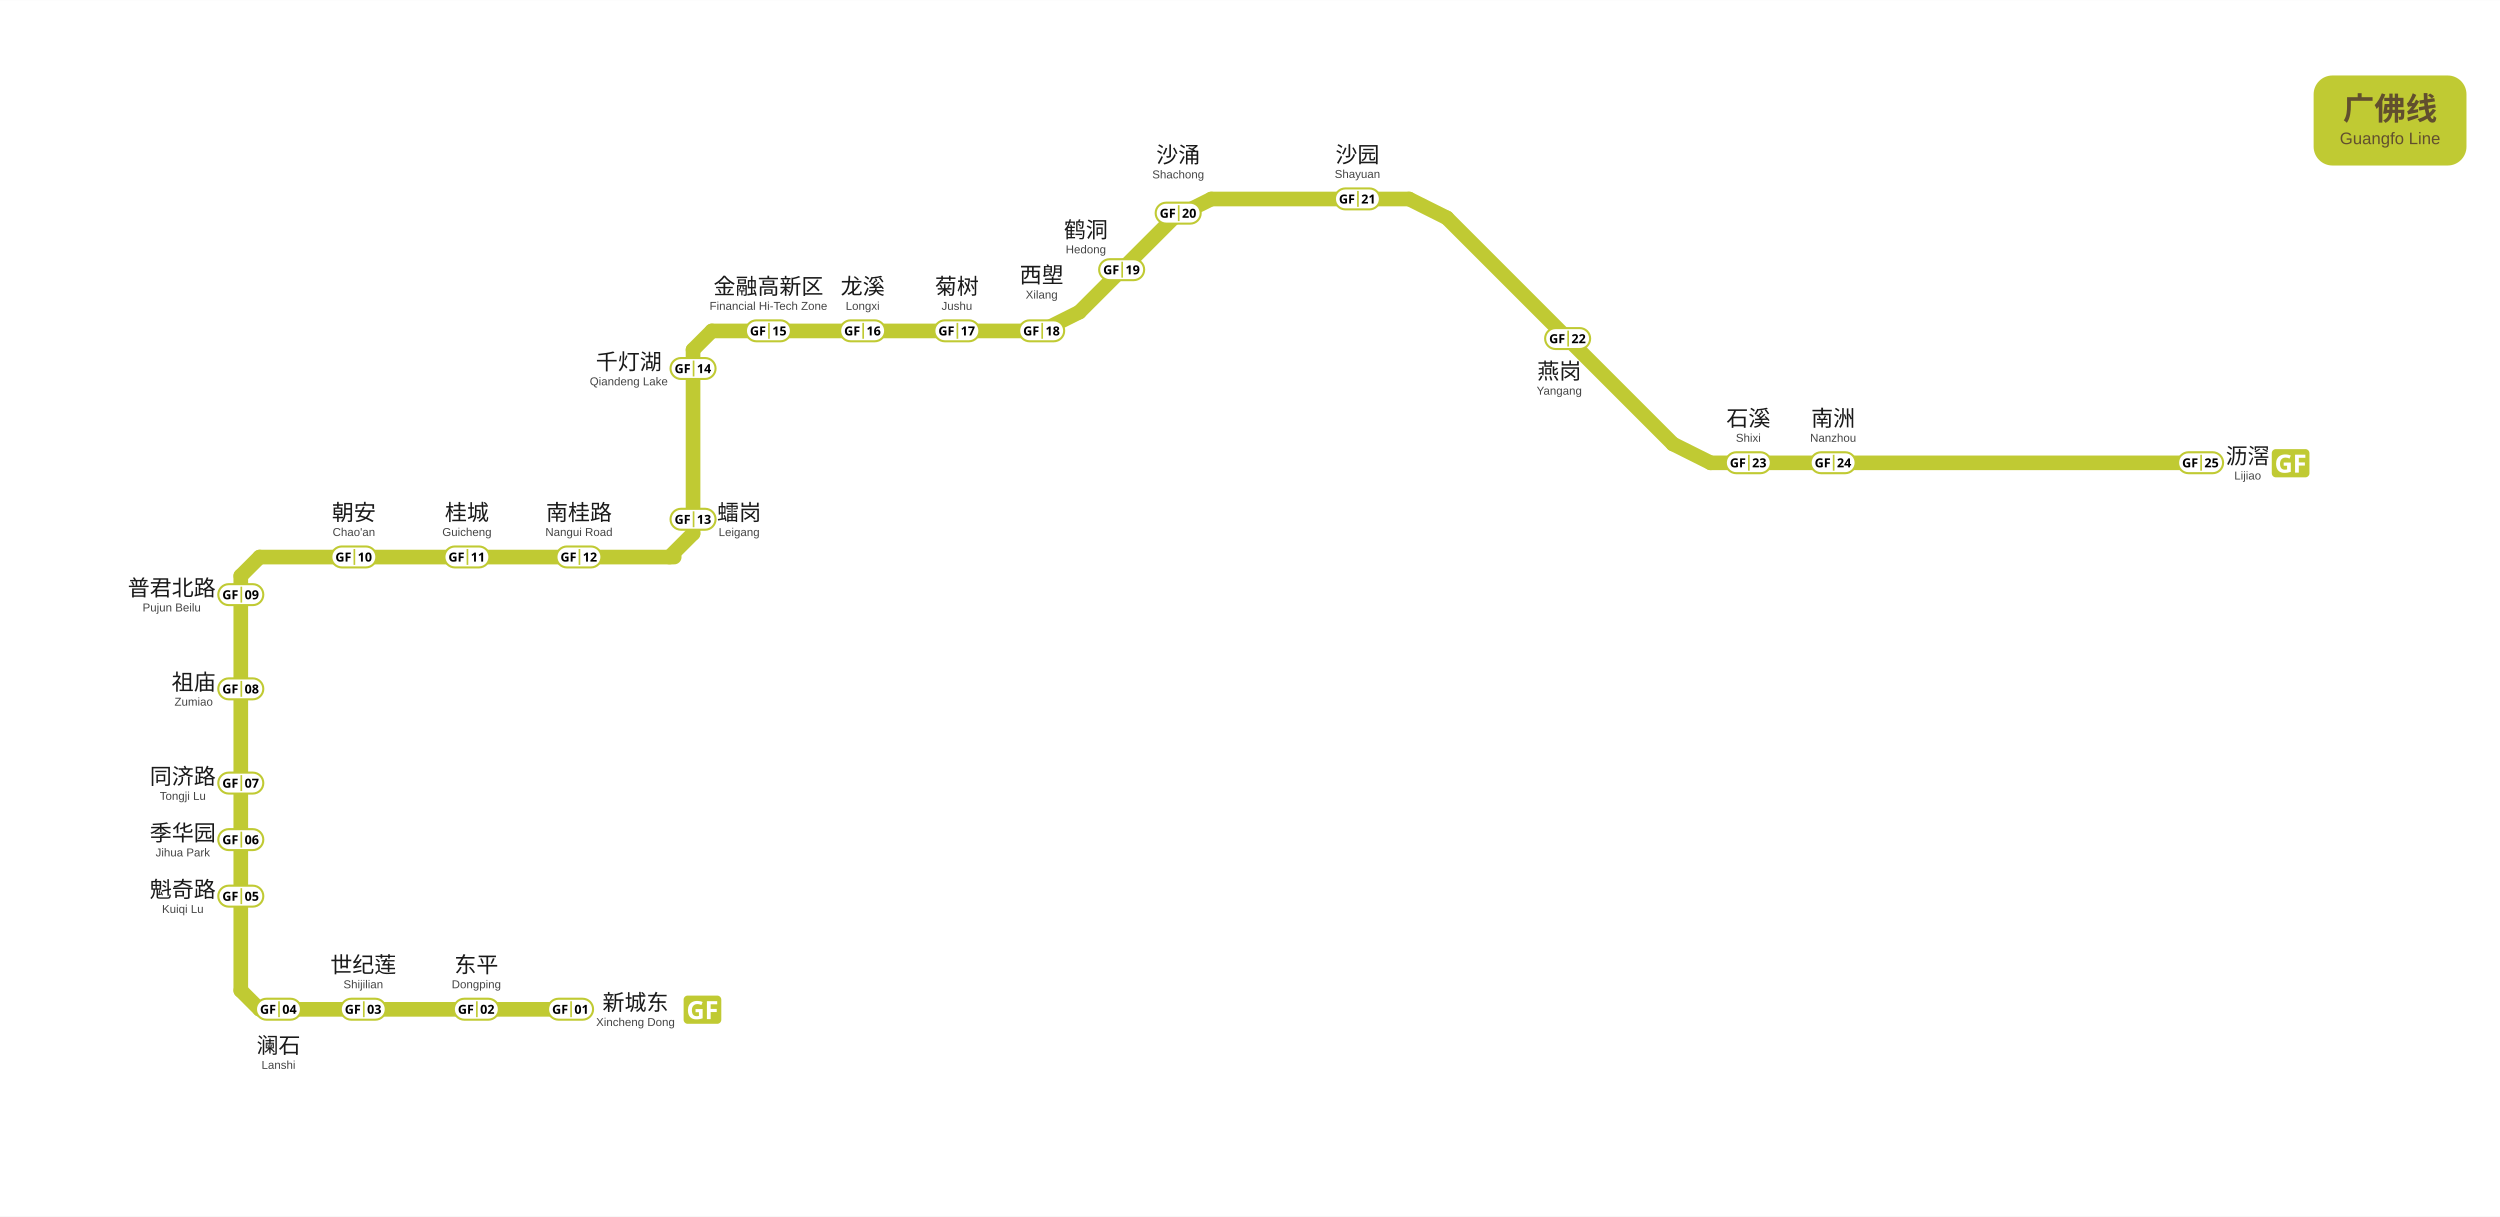
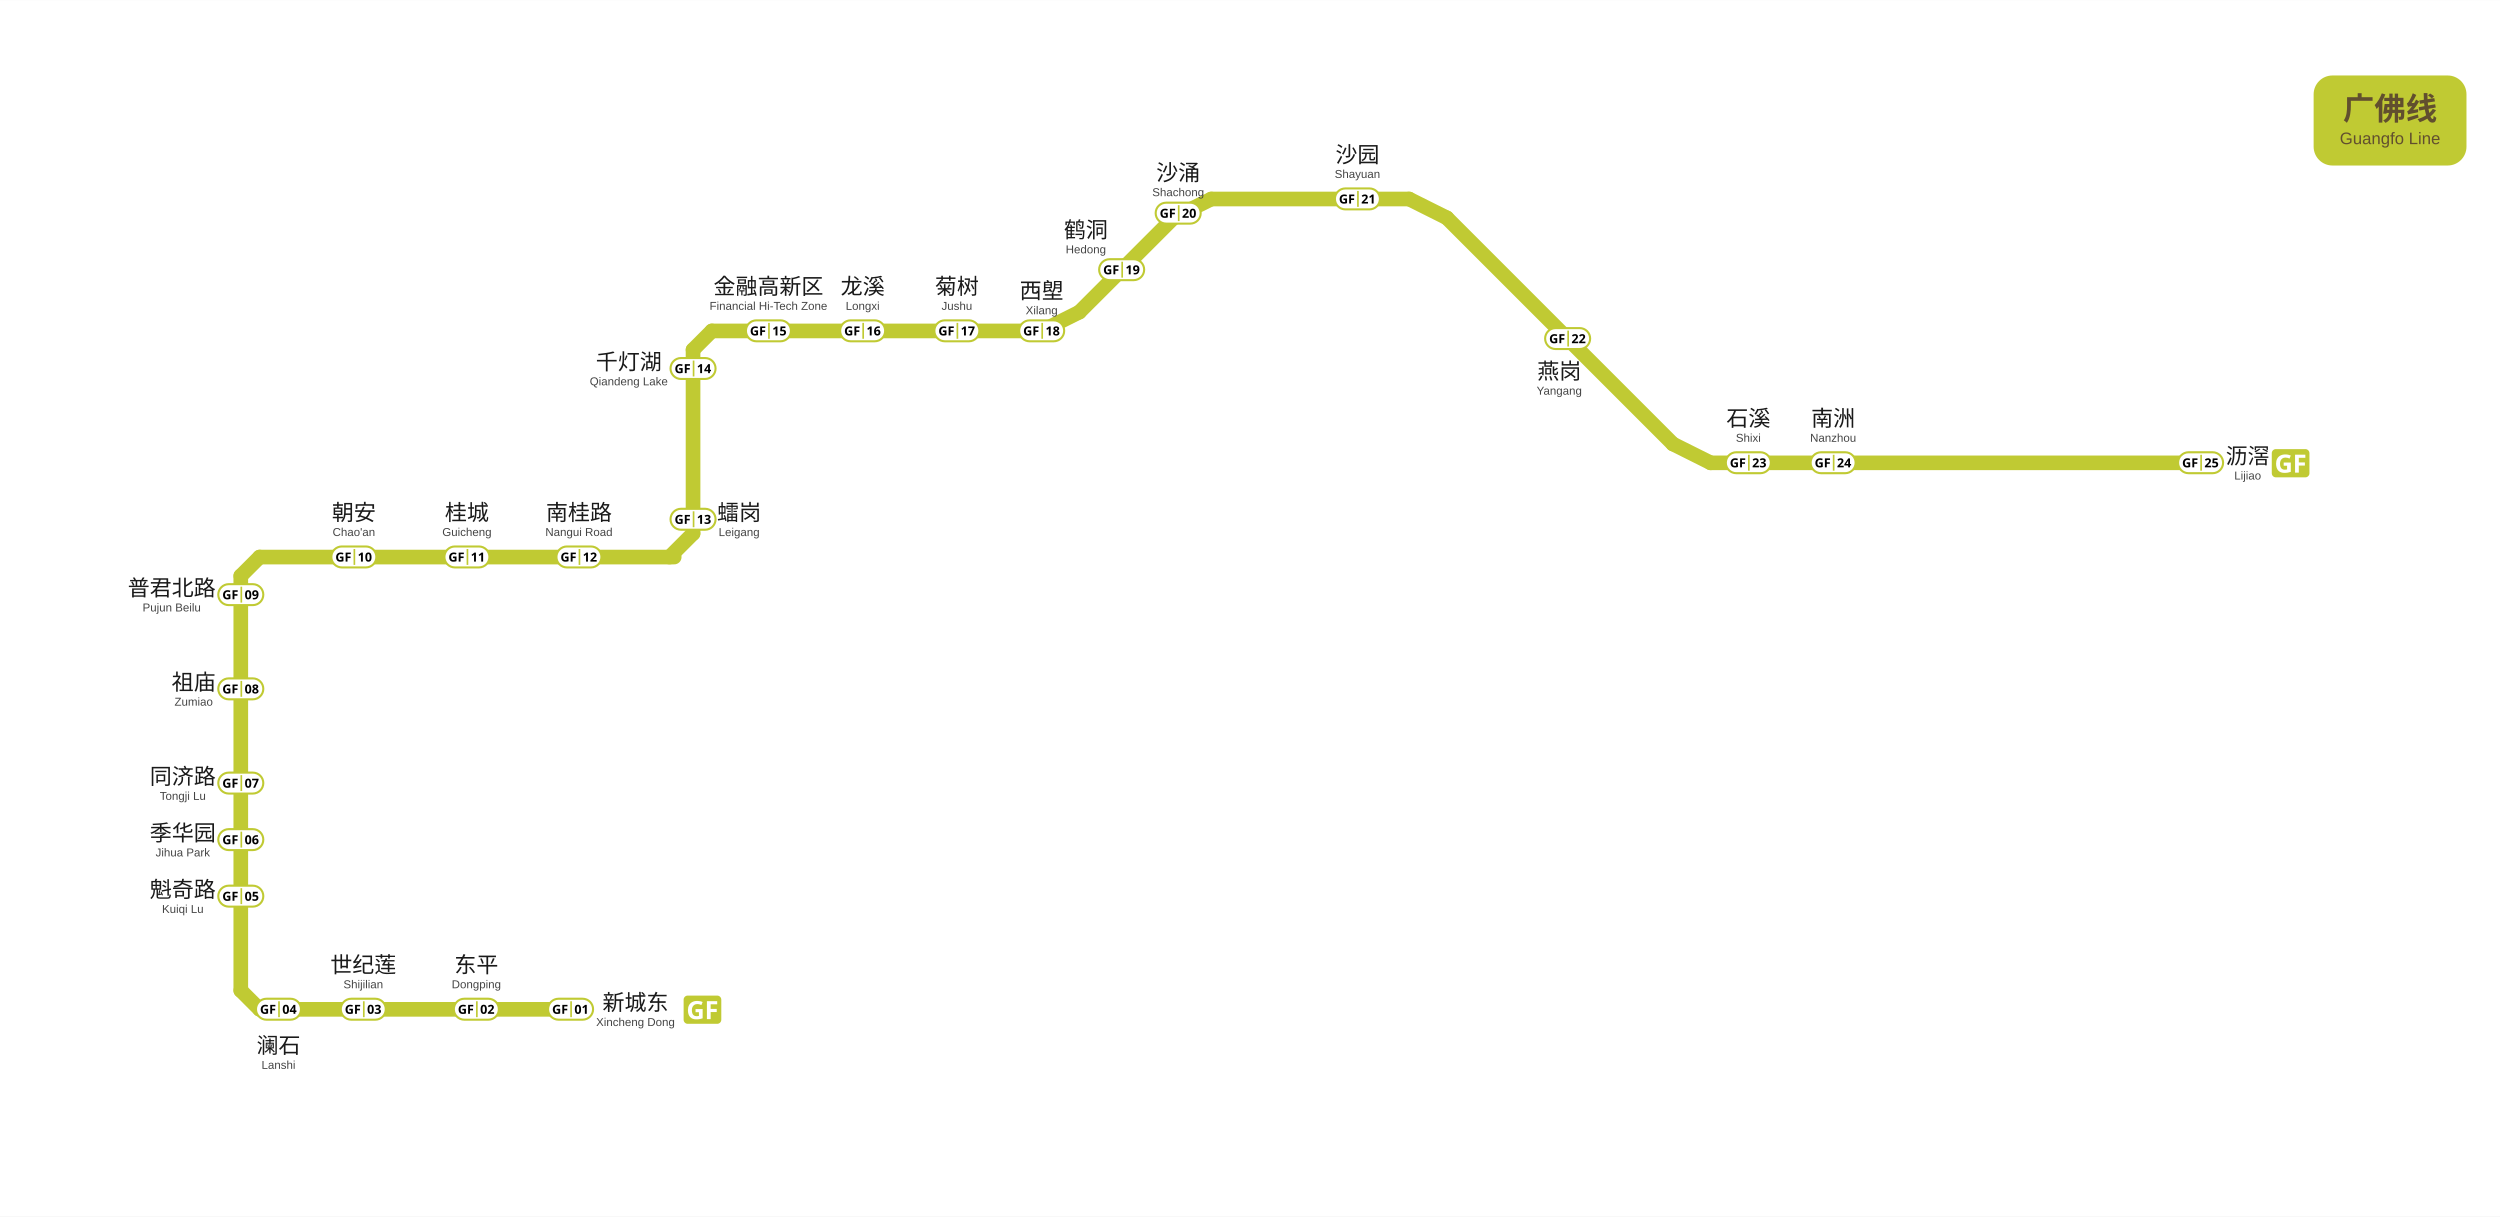
<svg xmlns="http://www.w3.org/2000/svg" viewBox="609.5 1122.2 1194.0 581.0" data-pins="世纪莲,东平,千灯湖,南桂路,南洲,同济路,季华园,新城东,普君北路,朝安,桂城,沙园,沙涌,沥滘,澜石,燕岗,石溪,祖庙,菊树,西塱,金融高新区,魁奇路,鹤洞,龙溪,𧒽岗" width="1194" height="581">
  <rect x="609.5" y="1122.25" width="1193.995" height="580.95" fill="#ffffff" />
  <g id="走廊">
    <line x1="1300.50" y1="1226.25" x2="1408.50" y2="1334.25" style="fill:none;stroke:#C0CA33;stroke-width:7;stroke-linecap:round" />
    <line x1="949.50" y1="1280.25" x2="1107.00" y2="1280.25" style="fill:none;stroke:#C0CA33;stroke-width:7;stroke-linecap:round" />
    <line x1="940.50" y1="1289.30" x2="940.50" y2="1377.00" style="fill:none;stroke:#C0CA33;stroke-width:7;stroke-linecap:round" />
    <line x1="733.50" y1="1388.25" x2="931.50" y2="1388.25" style="fill:none;stroke:#C0CA33;stroke-width:7;stroke-linecap:round" />
    <line x1="724.50" y1="1397.25" x2="724.50" y2="1595.25" style="fill:none;stroke:#C0CA33;stroke-width:7;stroke-linecap:round" />
    <line x1="733.50" y1="1604.25" x2="882.00" y2="1604.25" style="fill:none;stroke:#C0CA33;stroke-width:7;stroke-linecap:round" />
    <line x1="1426.50" y1="1343.25" x2="1660.50" y2="1343.25" style="fill:none;stroke:#C0CA33;stroke-width:7;stroke-linecap:round" />
    <line x1="1125.00" y1="1271.25" x2="1170.00" y2="1226.25" style="fill:none;stroke:#C0CA33;stroke-width:7;stroke-linecap:round" />
    <line x1="1188.00" y1="1217.25" x2="1282.50" y2="1217.25" style="fill:none;stroke:#C0CA33;stroke-width:7;stroke-linecap:round" />
    <line x1="949.50" y1="1280.25" x2="940.50" y2="1289.25" style="fill:none;stroke:#C0CA33;stroke-width:7;stroke-linecap:round" />
    <line x1="733.50" y1="1388.25" x2="724.50" y2="1397.25" style="fill:none;stroke:#C0CA33;stroke-width:7;stroke-linecap:round" />
    <line x1="929.25" y1="1388.25" x2="940.50" y2="1377.00" style="fill:none;stroke:#C0CA33;stroke-width:7;stroke-linecap:round" />
    <line x1="724.50" y1="1595.25" x2="733.50" y2="1604.25" style="fill:none;stroke:#C0CA33;stroke-width:7;stroke-linecap:round" />
    <line x1="1282.50" y1="1217.25" x2="1300.50" y2="1226.25" style="fill:none;stroke:#C0CA33;stroke-width:7;stroke-linecap:round" />
    <line x1="1188.00" y1="1217.25" x2="1170.00" y2="1226.25" style="fill:none;stroke:#C0CA33;stroke-width:7;stroke-linecap:round" />
    <line x1="1107.00" y1="1280.25" x2="1125.00" y2="1271.25" style="fill:none;stroke:#C0CA33;stroke-width:7;stroke-linecap:round" />
    <line x1="1426.50" y1="1343.25" x2="1408.50" y2="1334.25" style="fill:none;stroke:#C0CA33;stroke-width:7;stroke-linecap:round" />
  </g>
  <g id="线路徽标">
    <g data-badge="header" transform="translate(1714.49 1158.25)" data-ink="#614F2E" data-box="1714.5,1158.2,1787.5,1201.2" data-chip="1714.5,1158.2,1787.5,1201.2">
      <rect x="0" y="0" width="73.0" height="43.0" rx="9.0" fill="#C0CA33" />
      <text x="36.5" y="21.2" text-anchor="middle" font-family="'Microsoft YaHei', sans-serif" font-size="15" font-weight="600" fill="#614F2E">广佛线</text>
      <text x="36.5" y="32.8" text-anchor="middle" font-family="Arial, sans-serif" font-size="8" fill="#614F2E">Guangfo Line</text>
    </g>
    <g data-badge="chip" transform="translate(1694.5 1336.23)" data-box="1694.5,1336.2,1712.5,1350.2">
      <path d="M16.04 13.95h-14.09c-1.07 0 -1.95 -0.88 -1.95 -1.95v-9.59c0 -1.07 0.88 -1.95 1.95 -1.95h14.09c1.07 0 1.95 0.88 1.95 1.95v9.59C17.99 13.07 17.11 13.95 16.04 13.95z" fill="#C0CA33" />
      <path d="M5.68 6.89h3.4v4.44c-0.45 0.15 -0.92 0.27 -1.4 0.36c-0.49 0.09 -1.04 0.13 -1.64 0.13c-1.28 0 -2.26 -0.38 -2.95 -1.13s-1.03 -1.85 -1.03 -3.29c0 -0.9 0.17 -1.67 0.52 -2.33s0.85 -1.16 1.52 -1.52c0.67 -0.36 1.48 -0.54 2.44 -0.54c0.46 0 0.9 0.05 1.34 0.14s0.84 0.22 1.2 0.38l-0.6 1.45c-0.26 -0.14 -0.56 -0.25 -0.9 -0.34s-0.69 -0.13 -1.06 -0.13c-0.53 0 -0.99 0.12 -1.37 0.36c-0.39 0.24 -0.69 0.58 -0.9 1.02c-0.21 0.44 -0.32 0.95 -0.32 1.54c0 0.56 0.08 1.06 0.23 1.49c0.15 0.43 0.39 0.77 0.72 1.01c0.33 0.24 0.76 0.37 1.28 0.37c0.26 0 0.47 -0.01 0.65 -0.04c0.18 -0.02 0.34 -0.05 0.5 -0.08v-1.79h-1.62V6.89z" fill="#FFFFFF" />
      <path d="M12.91 11.7h-1.79v-8.57h4.91v1.49h-3.12v2.21h2.9v1.49h-2.9V11.7z" fill="#FFFFFF" />
    </g>
    <g data-badge="chip" transform="translate(936 1597.23)" data-box="936.0,1597.2,954.0,1611.2">
      <path d="M16.04 13.95h-14.09c-1.07 0 -1.95 -0.88 -1.95 -1.95v-9.59c0 -1.07 0.88 -1.95 1.95 -1.95h14.09c1.07 0 1.95 0.88 1.95 1.95v9.59C17.99 13.07 17.11 13.95 16.04 13.95z" fill="#C0CA33" />
      <path d="M5.68 6.89h3.4v4.44c-0.45 0.15 -0.92 0.27 -1.4 0.36c-0.49 0.09 -1.04 0.13 -1.64 0.13c-1.28 0 -2.26 -0.38 -2.95 -1.13s-1.03 -1.85 -1.03 -3.29c0 -0.9 0.17 -1.67 0.52 -2.33s0.85 -1.16 1.52 -1.52c0.67 -0.36 1.48 -0.54 2.44 -0.54c0.46 0 0.9 0.05 1.34 0.14s0.84 0.22 1.2 0.38l-0.6 1.45c-0.26 -0.14 -0.56 -0.25 -0.9 -0.34s-0.69 -0.13 -1.06 -0.13c-0.53 0 -0.99 0.12 -1.37 0.36c-0.39 0.24 -0.69 0.58 -0.9 1.02c-0.21 0.44 -0.32 0.95 -0.32 1.54c0 0.56 0.08 1.06 0.23 1.49c0.15 0.43 0.39 0.77 0.72 1.01c0.33 0.24 0.76 0.37 1.28 0.37c0.26 0 0.47 -0.01 0.65 -0.04c0.18 -0.02 0.34 -0.05 0.5 -0.08v-1.79h-1.62V6.89z" fill="#FFFFFF" />
      <path d="M12.91 11.7h-1.79v-8.57h4.91v1.49h-3.12v2.21h2.9v1.49h-2.9V11.7z" fill="#FFFFFF" />
    </g>
  </g>
  <g id="站名标注" font-family="'Microsoft YaHei', 'PingFang SC', sans-serif">
    <text x="1683.00" y="1343.73" text-anchor="middle" font-size="10.5" font-weight="500" fill="#1a1a1a">沥滘</text>
    <text x="1683.00" y="1351.23" text-anchor="middle" font-size="5.5" font-family="Arial, sans-serif" fill="#444444">Lijiao</text>
    <text x="1485.00" y="1325.70" text-anchor="middle" font-size="10.5" font-weight="500" fill="#1a1a1a">南洲</text>
    <text x="1485.00" y="1333.20" text-anchor="middle" font-size="5.5" font-family="Arial, sans-serif" fill="#444444">Nanzhou</text>
    <text x="1444.50" y="1325.70" text-anchor="middle" font-size="10.5" font-weight="500" fill="#1a1a1a">石溪</text>
    <text x="1444.50" y="1333.20" text-anchor="middle" font-size="5.5" font-family="Arial, sans-serif" fill="#444444">Shixi</text>
    <text x="1354.20" y="1303.20" text-anchor="middle" font-size="10.5" font-weight="500" fill="#1a1a1a">燕岗</text>
    <text x="1354.20" y="1310.70" text-anchor="middle" font-size="5.5" font-family="Arial, sans-serif" fill="#444444">Yangang</text>
    <text x="1257.80" y="1199.80" text-anchor="middle" font-size="10.5" font-weight="500" fill="#1a1a1a">沙园</text>
    <text x="1257.80" y="1207.20" text-anchor="middle" font-size="5.5" font-family="Arial, sans-serif" fill="#444444">Shayuan</text>
    <text x="1128.10" y="1235.70" text-anchor="middle" font-size="10.5" font-weight="500" fill="#1a1a1a">鹤洞</text>
    <text x="1128.10" y="1243.20" text-anchor="middle" font-size="5.5" font-family="Arial, sans-serif" fill="#444444">Hedong</text>
    <text x="1066.50" y="1262.70" text-anchor="middle" font-size="10.5" font-weight="500" fill="#1a1a1a">菊树</text>
    <text x="1066.50" y="1270.20" text-anchor="middle" font-size="5.5" font-family="Arial, sans-serif" fill="#444444">Jushu</text>
    <text x="1021.50" y="1262.70" text-anchor="middle" font-size="10.5" font-weight="500" fill="#1a1a1a">龙溪</text>
    <text x="1021.50" y="1270.20" text-anchor="middle" font-size="5.5" font-family="Arial, sans-serif" fill="#444444">Longxi</text>
    <text x="976.50" y="1262.70" text-anchor="middle" font-size="10.5" font-weight="500" fill="#1a1a1a">金融高新区</text>
    <text x="976.50" y="1270.20" text-anchor="middle" font-size="5.5" font-family="Arial, sans-serif" fill="#444444">Financial Hi-Tech Zone</text>
    <text x="962.50" y="1370.73" text-anchor="middle" font-size="10.5" font-weight="500" fill="#1a1a1a">𧒽岗</text>
    <text x="962.50" y="1378.23" text-anchor="middle" font-size="5.5" font-family="Arial, sans-serif" fill="#444444">Leigang</text>
    <text x="886.00" y="1370.70" text-anchor="middle" font-size="10.5" font-weight="500" fill="#1a1a1a">南桂路</text>
    <text x="886.00" y="1378.20" text-anchor="middle" font-size="5.5" font-family="Arial, sans-serif" fill="#444444">Nangui Road</text>
    <text x="832.50" y="1370.70" text-anchor="middle" font-size="10.5" font-weight="500" fill="#1a1a1a">桂城</text>
    <text x="832.50" y="1378.20" text-anchor="middle" font-size="5.5" font-family="Arial, sans-serif" fill="#444444">Guicheng</text>
    <text x="778.50" y="1370.70" text-anchor="middle" font-size="10.5" font-weight="500" fill="#1a1a1a">朝安</text>
    <text x="778.50" y="1378.20" text-anchor="middle" font-size="5.5" font-family="Arial, sans-serif" fill="#444444">Chao'an</text>
    <text x="702.00" y="1451.73" text-anchor="middle" font-size="10.5" font-weight="500" fill="#1a1a1a">祖庙</text>
    <text x="702.00" y="1459.23" text-anchor="middle" font-size="5.5" font-family="Arial, sans-serif" fill="#444444">Zumiao</text>
    <text x="696.80" y="1496.73" text-anchor="middle" font-size="10.5" font-weight="500" fill="#1a1a1a">同济路</text>
    <text x="696.80" y="1504.23" text-anchor="middle" font-size="5.5" font-family="Arial, sans-serif" fill="#444444">Tongji Lu</text>
    <text x="696.80" y="1523.73" text-anchor="middle" font-size="10.5" font-weight="500" fill="#1a1a1a">季华园</text>
    <text x="696.80" y="1531.23" text-anchor="middle" font-size="5.5" font-family="Arial, sans-serif" fill="#444444">Jihua Park</text>
    <text x="696.80" y="1550.73" text-anchor="middle" font-size="10.5" font-weight="500" fill="#1a1a1a">魁奇路</text>
    <text x="696.80" y="1558.23" text-anchor="middle" font-size="5.5" font-family="Arial, sans-serif" fill="#444444">Kuiqi Lu</text>
    <text x="783.00" y="1586.70" text-anchor="middle" font-size="10.5" font-weight="500" fill="#1a1a1a">世纪莲</text>
    <text x="783.00" y="1594.20" text-anchor="middle" font-size="5.5" font-family="Arial, sans-serif" fill="#444444">Shijilian</text>
    <text x="837.00" y="1586.70" text-anchor="middle" font-size="10.5" font-weight="500" fill="#1a1a1a">东平</text>
    <text x="837.00" y="1594.20" text-anchor="middle" font-size="5.5" font-family="Arial, sans-serif" fill="#444444">Dongping</text>
    <text x="913.00" y="1604.73" text-anchor="middle" font-size="10.5" font-weight="500" fill="#1a1a1a">新城东</text>
    <text x="913.00" y="1612.23" text-anchor="middle" font-size="5.5" font-family="Arial, sans-serif" fill="#444444">Xincheng Dong</text>
-     <text x="1172.20" y="1199.90" text-anchor="middle" font-size="10.5" font-weight="500" fill="#1a1a1a">沙涌</text>
-     <text x="1172.20" y="1207.40" text-anchor="middle" font-size="5.5" font-family="Arial, sans-serif" fill="#444444">Shachong</text>
-     <text x="1107.00" y="1257.30" text-anchor="middle" font-size="10.5" font-weight="500" fill="#1a1a1a">西塱</text>
-     <text x="1107.00" y="1264.80" text-anchor="middle" font-size="5.5" font-family="Arial, sans-serif" fill="#444444">Xilang</text>
+     <text x="1172.20" y="1208.40" text-anchor="middle" font-size="10.5" font-weight="500" fill="#1a1a1a">沙涌</text>
+     <text x="1172.20" y="1215.90" text-anchor="middle" font-size="5.5" font-family="Arial, sans-serif" fill="#444444">Shachong</text>
+     <text x="1107.00" y="1264.80" text-anchor="middle" font-size="10.5" font-weight="500" fill="#1a1a1a">西塱</text>
+     <text x="1107.00" y="1272.30" text-anchor="middle" font-size="5.5" font-family="Arial, sans-serif" fill="#444444">Xilang</text>
    <text x="909.80" y="1298.73" text-anchor="middle" font-size="10.5" font-weight="500" fill="#1a1a1a">千灯湖</text>
    <text x="909.80" y="1306.23" text-anchor="middle" font-size="5.5" font-family="Arial, sans-serif" fill="#444444">Qiandeng Lake</text>
    <text x="691.50" y="1406.73" text-anchor="middle" font-size="10.5" font-weight="500" fill="#1a1a1a">普君北路</text>
    <text x="691.50" y="1414.23" text-anchor="middle" font-size="5.5" font-family="Arial, sans-serif" fill="#444444">Pujun Beilu</text>
    <text x="742.50" y="1625.20" text-anchor="middle" font-size="10.5" font-weight="500" fill="#1a1a1a">澜石</text>
    <text x="742.50" y="1632.70" text-anchor="middle" font-size="5.5" font-family="Arial, sans-serif" fill="#444444">Lanshi</text>
  </g>
  <g id="编号牌" font-family="'Microsoft YaHei', 'PingFang SC', sans-serif">
    <rect x="1649.75" y="1338.20" width="21.50" height="10.00" rx="5.00" fill="#FFFFFF" stroke="#C0CA33" stroke-width="1.0" />
    <line x1="1660.75" y1="1339.40" x2="1660.75" y2="1347.00" stroke="#C0CA33" stroke-width="0.8" />
    <text x="1655.50" y="1343.08" text-anchor="middle" dominant-baseline="central" font-size="6.0" font-weight="700" fill="#000000">GF</text>
    <text x="1665.75" y="1343.08" text-anchor="middle" dominant-baseline="central" font-size="6.0" font-weight="700" fill="#000000">25</text>
    <rect x="1474.25" y="1338.20" width="21.50" height="10.00" rx="5.00" fill="#FFFFFF" stroke="#C0CA33" stroke-width="1.0" />
    <line x1="1485.25" y1="1339.40" x2="1485.25" y2="1347.00" stroke="#C0CA33" stroke-width="0.8" />
    <text x="1480.00" y="1343.08" text-anchor="middle" dominant-baseline="central" font-size="6.0" font-weight="700" fill="#000000">GF</text>
    <text x="1490.25" y="1343.08" text-anchor="middle" dominant-baseline="central" font-size="6.0" font-weight="700" fill="#000000">24</text>
    <rect x="1433.75" y="1338.20" width="21.50" height="10.00" rx="5.00" fill="#FFFFFF" stroke="#C0CA33" stroke-width="1.0" />
    <line x1="1444.75" y1="1339.40" x2="1444.75" y2="1347.00" stroke="#C0CA33" stroke-width="0.8" />
    <text x="1439.50" y="1343.08" text-anchor="middle" dominant-baseline="central" font-size="6.0" font-weight="700" fill="#000000">GF</text>
    <text x="1449.75" y="1343.08" text-anchor="middle" dominant-baseline="central" font-size="6.0" font-weight="700" fill="#000000">23</text>
    <rect x="1347.45" y="1278.90" width="21.50" height="10.00" rx="5.00" fill="#FFFFFF" stroke="#C0CA33" stroke-width="1.0" />
    <line x1="1358.45" y1="1280.10" x2="1358.45" y2="1287.70" stroke="#C0CA33" stroke-width="0.8" />
    <text x="1353.20" y="1283.78" text-anchor="middle" dominant-baseline="central" font-size="6.0" font-weight="700" fill="#000000">GF</text>
    <text x="1363.45" y="1283.78" text-anchor="middle" dominant-baseline="central" font-size="6.0" font-weight="700" fill="#000000">22</text>
    <rect x="1247.05" y="1212.20" width="21.50" height="10.00" rx="5.00" fill="#FFFFFF" stroke="#C0CA33" stroke-width="1.0" />
    <line x1="1258.05" y1="1213.40" x2="1258.05" y2="1221.00" stroke="#C0CA33" stroke-width="0.8" />
    <text x="1252.80" y="1217.08" text-anchor="middle" dominant-baseline="central" font-size="6.0" font-weight="700" fill="#000000">GF</text>
    <text x="1263.05" y="1217.08" text-anchor="middle" dominant-baseline="central" font-size="6.0" font-weight="700" fill="#000000">21</text>
    <rect x="1161.45" y="1219.00" width="21.50" height="10.00" rx="5.00" fill="#FFFFFF" stroke="#C0CA33" stroke-width="1.0" />
    <line x1="1172.45" y1="1220.20" x2="1172.45" y2="1227.80" stroke="#C0CA33" stroke-width="0.8" />
    <text x="1167.20" y="1223.88" text-anchor="middle" dominant-baseline="central" font-size="6.0" font-weight="700" fill="#000000">GF</text>
    <text x="1177.45" y="1223.88" text-anchor="middle" dominant-baseline="central" font-size="6.0" font-weight="700" fill="#000000">20</text>
    <rect x="1134.45" y="1246.00" width="21.50" height="10.00" rx="5.00" fill="#FFFFFF" stroke="#C0CA33" stroke-width="1.0" />
    <line x1="1145.45" y1="1247.20" x2="1145.45" y2="1254.80" stroke="#C0CA33" stroke-width="0.8" />
    <text x="1140.20" y="1250.88" text-anchor="middle" dominant-baseline="central" font-size="6.0" font-weight="700" fill="#000000">GF</text>
    <text x="1150.45" y="1250.88" text-anchor="middle" dominant-baseline="central" font-size="6.0" font-weight="700" fill="#000000">19</text>
    <rect x="1096.25" y="1275.20" width="21.50" height="10.00" rx="5.00" fill="#FFFFFF" stroke="#C0CA33" stroke-width="1.0" />
    <line x1="1107.25" y1="1276.40" x2="1107.25" y2="1284.00" stroke="#C0CA33" stroke-width="0.8" />
    <text x="1102.00" y="1280.08" text-anchor="middle" dominant-baseline="central" font-size="6.0" font-weight="700" fill="#000000">GF</text>
    <text x="1112.25" y="1280.08" text-anchor="middle" dominant-baseline="central" font-size="6.0" font-weight="700" fill="#000000">18</text>
    <rect x="1055.75" y="1275.20" width="21.50" height="10.00" rx="5.00" fill="#FFFFFF" stroke="#C0CA33" stroke-width="1.0" />
    <line x1="1066.75" y1="1276.40" x2="1066.75" y2="1284.00" stroke="#C0CA33" stroke-width="0.8" />
    <text x="1061.50" y="1280.08" text-anchor="middle" dominant-baseline="central" font-size="6.0" font-weight="700" fill="#000000">GF</text>
    <text x="1071.75" y="1280.08" text-anchor="middle" dominant-baseline="central" font-size="6.0" font-weight="700" fill="#000000">17</text>
    <rect x="1010.75" y="1275.20" width="21.50" height="10.00" rx="5.00" fill="#FFFFFF" stroke="#C0CA33" stroke-width="1.0" />
    <line x1="1021.75" y1="1276.40" x2="1021.75" y2="1284.00" stroke="#C0CA33" stroke-width="0.8" />
    <text x="1016.50" y="1280.08" text-anchor="middle" dominant-baseline="central" font-size="6.0" font-weight="700" fill="#000000">GF</text>
    <text x="1026.75" y="1280.08" text-anchor="middle" dominant-baseline="central" font-size="6.0" font-weight="700" fill="#000000">16</text>
    <rect x="965.75" y="1275.20" width="21.50" height="10.00" rx="5.00" fill="#FFFFFF" stroke="#C0CA33" stroke-width="1.0" />
    <line x1="976.75" y1="1276.40" x2="976.75" y2="1284.00" stroke="#C0CA33" stroke-width="0.8" />
    <text x="971.50" y="1280.08" text-anchor="middle" dominant-baseline="central" font-size="6.0" font-weight="700" fill="#000000">GF</text>
    <text x="981.75" y="1280.08" text-anchor="middle" dominant-baseline="central" font-size="6.0" font-weight="700" fill="#000000">15</text>
    <rect x="929.75" y="1293.20" width="21.50" height="10.00" rx="5.00" fill="#FFFFFF" stroke="#C0CA33" stroke-width="1.0" />
    <line x1="940.75" y1="1294.40" x2="940.75" y2="1302.00" stroke="#C0CA33" stroke-width="0.8" />
    <text x="935.50" y="1298.08" text-anchor="middle" dominant-baseline="central" font-size="6.0" font-weight="700" fill="#000000">GF</text>
    <text x="945.75" y="1298.08" text-anchor="middle" dominant-baseline="central" font-size="6.0" font-weight="700" fill="#000000">14</text>
    <rect x="929.75" y="1365.20" width="21.50" height="10.00" rx="5.00" fill="#FFFFFF" stroke="#C0CA33" stroke-width="1.0" />
    <line x1="940.75" y1="1366.40" x2="940.75" y2="1374.00" stroke="#C0CA33" stroke-width="0.8" />
    <text x="935.50" y="1370.08" text-anchor="middle" dominant-baseline="central" font-size="6.0" font-weight="700" fill="#000000">GF</text>
    <text x="945.75" y="1370.08" text-anchor="middle" dominant-baseline="central" font-size="6.0" font-weight="700" fill="#000000">13</text>
    <rect x="875.25" y="1383.20" width="21.50" height="10.00" rx="5.00" fill="#FFFFFF" stroke="#C0CA33" stroke-width="1.0" />
    <line x1="886.25" y1="1384.40" x2="886.25" y2="1392.00" stroke="#C0CA33" stroke-width="0.8" />
    <text x="881.00" y="1388.08" text-anchor="middle" dominant-baseline="central" font-size="6.0" font-weight="700" fill="#000000">GF</text>
    <text x="891.25" y="1388.08" text-anchor="middle" dominant-baseline="central" font-size="6.0" font-weight="700" fill="#000000">12</text>
    <rect x="821.75" y="1383.20" width="21.50" height="10.00" rx="5.00" fill="#FFFFFF" stroke="#C0CA33" stroke-width="1.0" />
    <line x1="832.75" y1="1384.40" x2="832.75" y2="1392.00" stroke="#C0CA33" stroke-width="0.8" />
    <text x="827.50" y="1388.08" text-anchor="middle" dominant-baseline="central" font-size="6.0" font-weight="700" fill="#000000">GF</text>
    <text x="837.75" y="1388.08" text-anchor="middle" dominant-baseline="central" font-size="6.0" font-weight="700" fill="#000000">11</text>
    <rect x="767.75" y="1383.20" width="21.50" height="10.00" rx="5.00" fill="#FFFFFF" stroke="#C0CA33" stroke-width="1.0" />
    <line x1="778.75" y1="1384.40" x2="778.75" y2="1392.00" stroke="#C0CA33" stroke-width="0.8" />
    <text x="773.50" y="1388.08" text-anchor="middle" dominant-baseline="central" font-size="6.0" font-weight="700" fill="#000000">GF</text>
    <text x="783.75" y="1388.08" text-anchor="middle" dominant-baseline="central" font-size="6.0" font-weight="700" fill="#000000">10</text>
    <rect x="713.75" y="1401.20" width="21.50" height="10.00" rx="5.00" fill="#FFFFFF" stroke="#C0CA33" stroke-width="1.0" />
    <line x1="724.75" y1="1402.40" x2="724.75" y2="1410.00" stroke="#C0CA33" stroke-width="0.8" />
    <text x="719.50" y="1406.08" text-anchor="middle" dominant-baseline="central" font-size="6.0" font-weight="700" fill="#000000">GF</text>
    <text x="729.75" y="1406.08" text-anchor="middle" dominant-baseline="central" font-size="6.0" font-weight="700" fill="#000000">09</text>
    <rect x="713.75" y="1446.20" width="21.50" height="10.00" rx="5.00" fill="#FFFFFF" stroke="#C0CA33" stroke-width="1.0" />
    <line x1="724.75" y1="1447.40" x2="724.75" y2="1455.00" stroke="#C0CA33" stroke-width="0.8" />
    <text x="719.50" y="1451.08" text-anchor="middle" dominant-baseline="central" font-size="6.0" font-weight="700" fill="#000000">GF</text>
    <text x="729.75" y="1451.08" text-anchor="middle" dominant-baseline="central" font-size="6.0" font-weight="700" fill="#000000">08</text>
    <rect x="713.75" y="1491.20" width="21.50" height="10.00" rx="5.00" fill="#FFFFFF" stroke="#C0CA33" stroke-width="1.0" />
    <line x1="724.75" y1="1492.40" x2="724.75" y2="1500.00" stroke="#C0CA33" stroke-width="0.8" />
    <text x="719.50" y="1496.08" text-anchor="middle" dominant-baseline="central" font-size="6.0" font-weight="700" fill="#000000">GF</text>
    <text x="729.75" y="1496.08" text-anchor="middle" dominant-baseline="central" font-size="6.0" font-weight="700" fill="#000000">07</text>
    <rect x="713.75" y="1518.20" width="21.50" height="10.00" rx="5.00" fill="#FFFFFF" stroke="#C0CA33" stroke-width="1.0" />
    <line x1="724.75" y1="1519.40" x2="724.75" y2="1527.00" stroke="#C0CA33" stroke-width="0.8" />
    <text x="719.50" y="1523.08" text-anchor="middle" dominant-baseline="central" font-size="6.0" font-weight="700" fill="#000000">GF</text>
    <text x="729.75" y="1523.08" text-anchor="middle" dominant-baseline="central" font-size="6.0" font-weight="700" fill="#000000">06</text>
    <rect x="713.75" y="1545.20" width="21.50" height="10.00" rx="5.00" fill="#FFFFFF" stroke="#C0CA33" stroke-width="1.0" />
    <line x1="724.75" y1="1546.40" x2="724.75" y2="1554.00" stroke="#C0CA33" stroke-width="0.8" />
    <text x="719.50" y="1550.08" text-anchor="middle" dominant-baseline="central" font-size="6.0" font-weight="700" fill="#000000">GF</text>
    <text x="729.75" y="1550.08" text-anchor="middle" dominant-baseline="central" font-size="6.0" font-weight="700" fill="#000000">05</text>
    <rect x="731.75" y="1599.20" width="21.50" height="10.00" rx="5.00" fill="#FFFFFF" stroke="#C0CA33" stroke-width="1.0" />
    <line x1="742.75" y1="1600.40" x2="742.75" y2="1608.00" stroke="#C0CA33" stroke-width="0.8" />
    <text x="737.50" y="1604.08" text-anchor="middle" dominant-baseline="central" font-size="6.0" font-weight="700" fill="#000000">GF</text>
    <text x="747.75" y="1604.08" text-anchor="middle" dominant-baseline="central" font-size="6.0" font-weight="700" fill="#000000">04</text>
    <rect x="772.25" y="1599.20" width="21.50" height="10.00" rx="5.00" fill="#FFFFFF" stroke="#C0CA33" stroke-width="1.0" />
    <line x1="783.25" y1="1600.40" x2="783.25" y2="1608.00" stroke="#C0CA33" stroke-width="0.8" />
    <text x="778.00" y="1604.08" text-anchor="middle" dominant-baseline="central" font-size="6.0" font-weight="700" fill="#000000">GF</text>
    <text x="788.25" y="1604.08" text-anchor="middle" dominant-baseline="central" font-size="6.0" font-weight="700" fill="#000000">03</text>
    <rect x="826.25" y="1599.20" width="21.50" height="10.00" rx="5.00" fill="#FFFFFF" stroke="#C0CA33" stroke-width="1.0" />
    <line x1="837.25" y1="1600.40" x2="837.25" y2="1608.00" stroke="#C0CA33" stroke-width="0.8" />
    <text x="832.00" y="1604.08" text-anchor="middle" dominant-baseline="central" font-size="6.0" font-weight="700" fill="#000000">GF</text>
    <text x="842.25" y="1604.08" text-anchor="middle" dominant-baseline="central" font-size="6.0" font-weight="700" fill="#000000">02</text>
    <rect x="871.25" y="1599.20" width="21.50" height="10.00" rx="5.00" fill="#FFFFFF" stroke="#C0CA33" stroke-width="1.0" />
    <line x1="882.25" y1="1600.40" x2="882.25" y2="1608.00" stroke="#C0CA33" stroke-width="0.8" />
    <text x="877.00" y="1604.08" text-anchor="middle" dominant-baseline="central" font-size="6.0" font-weight="700" fill="#000000">GF</text>
    <text x="887.25" y="1604.08" text-anchor="middle" dominant-baseline="central" font-size="6.0" font-weight="700" fill="#000000">01</text>
  </g>
</svg>
